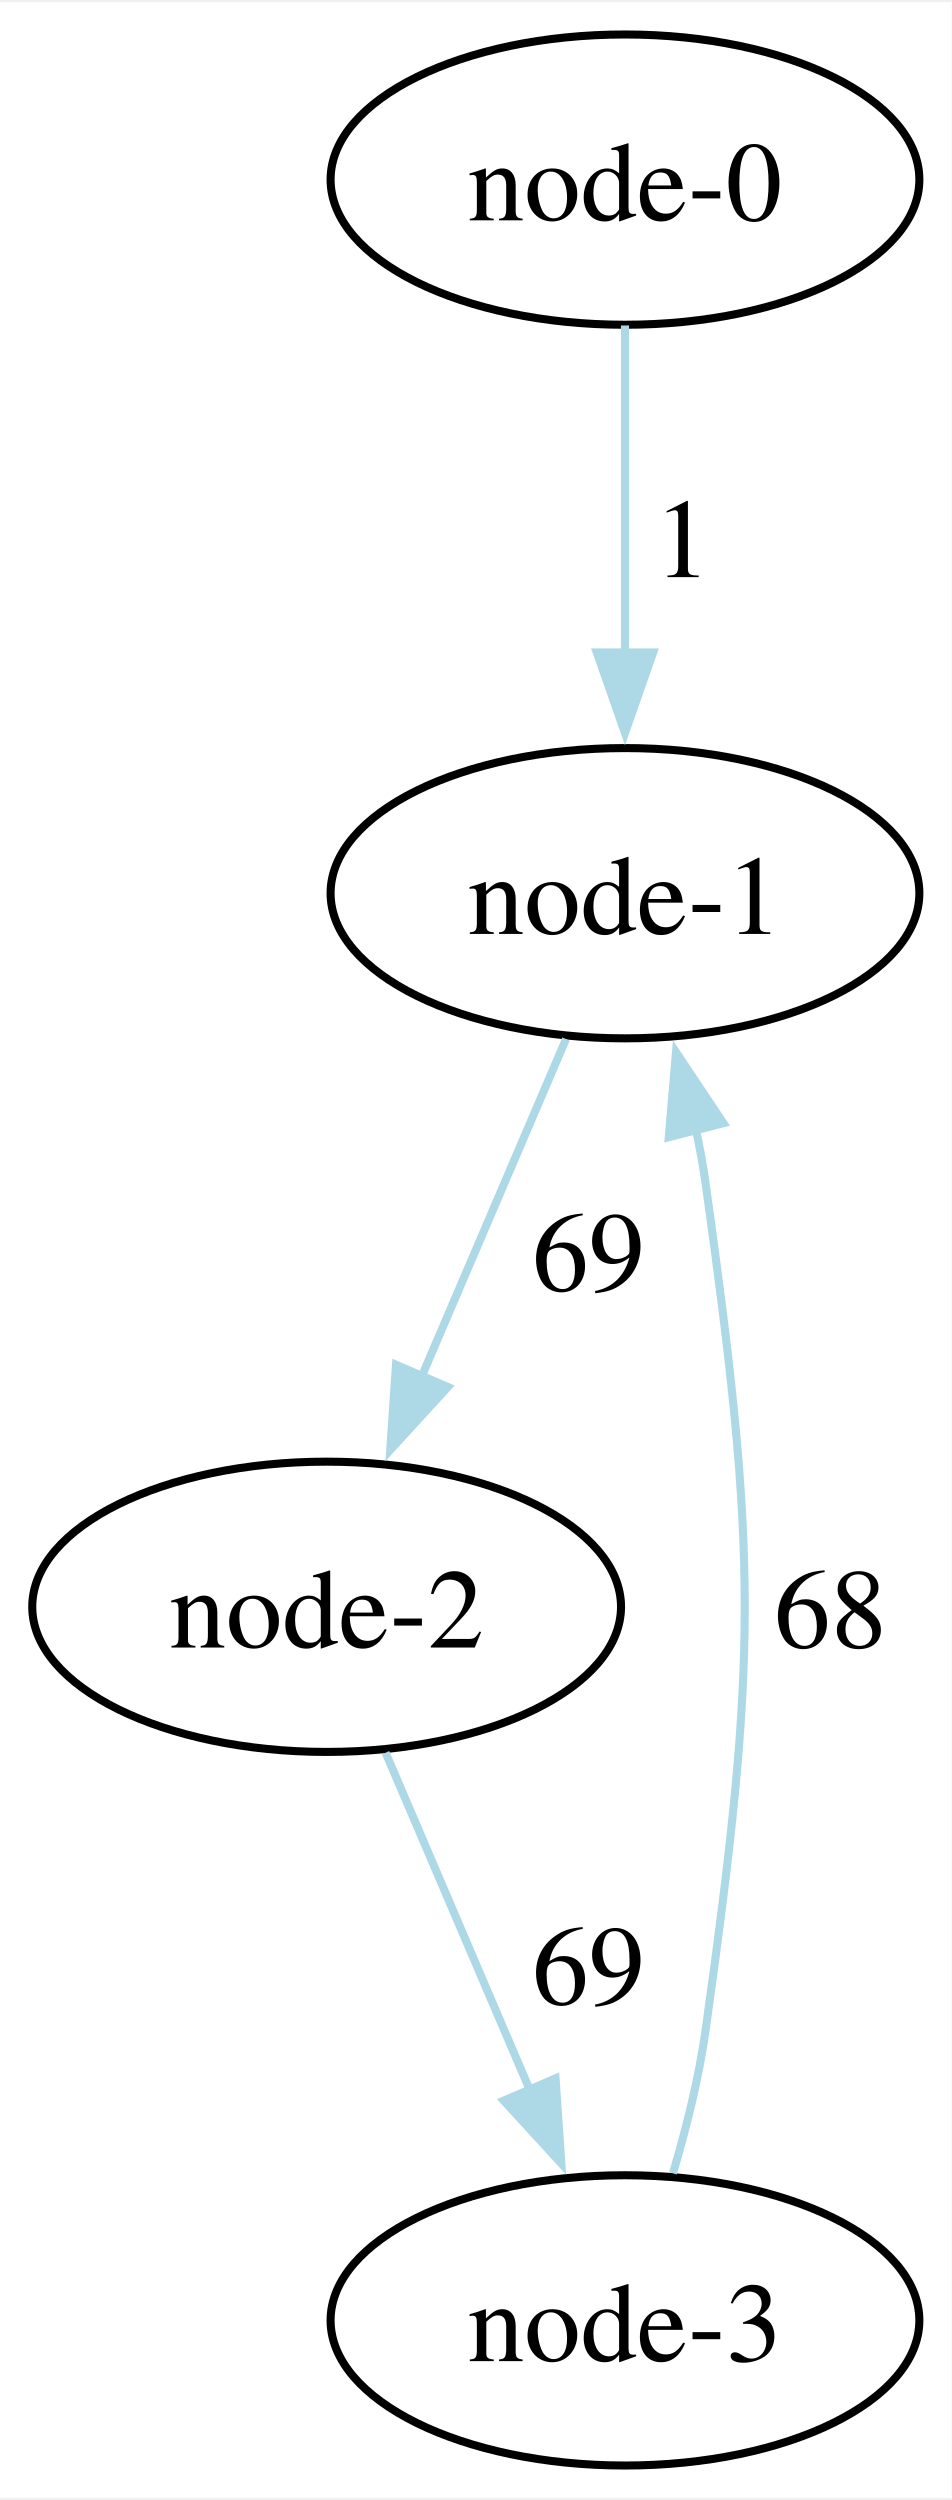
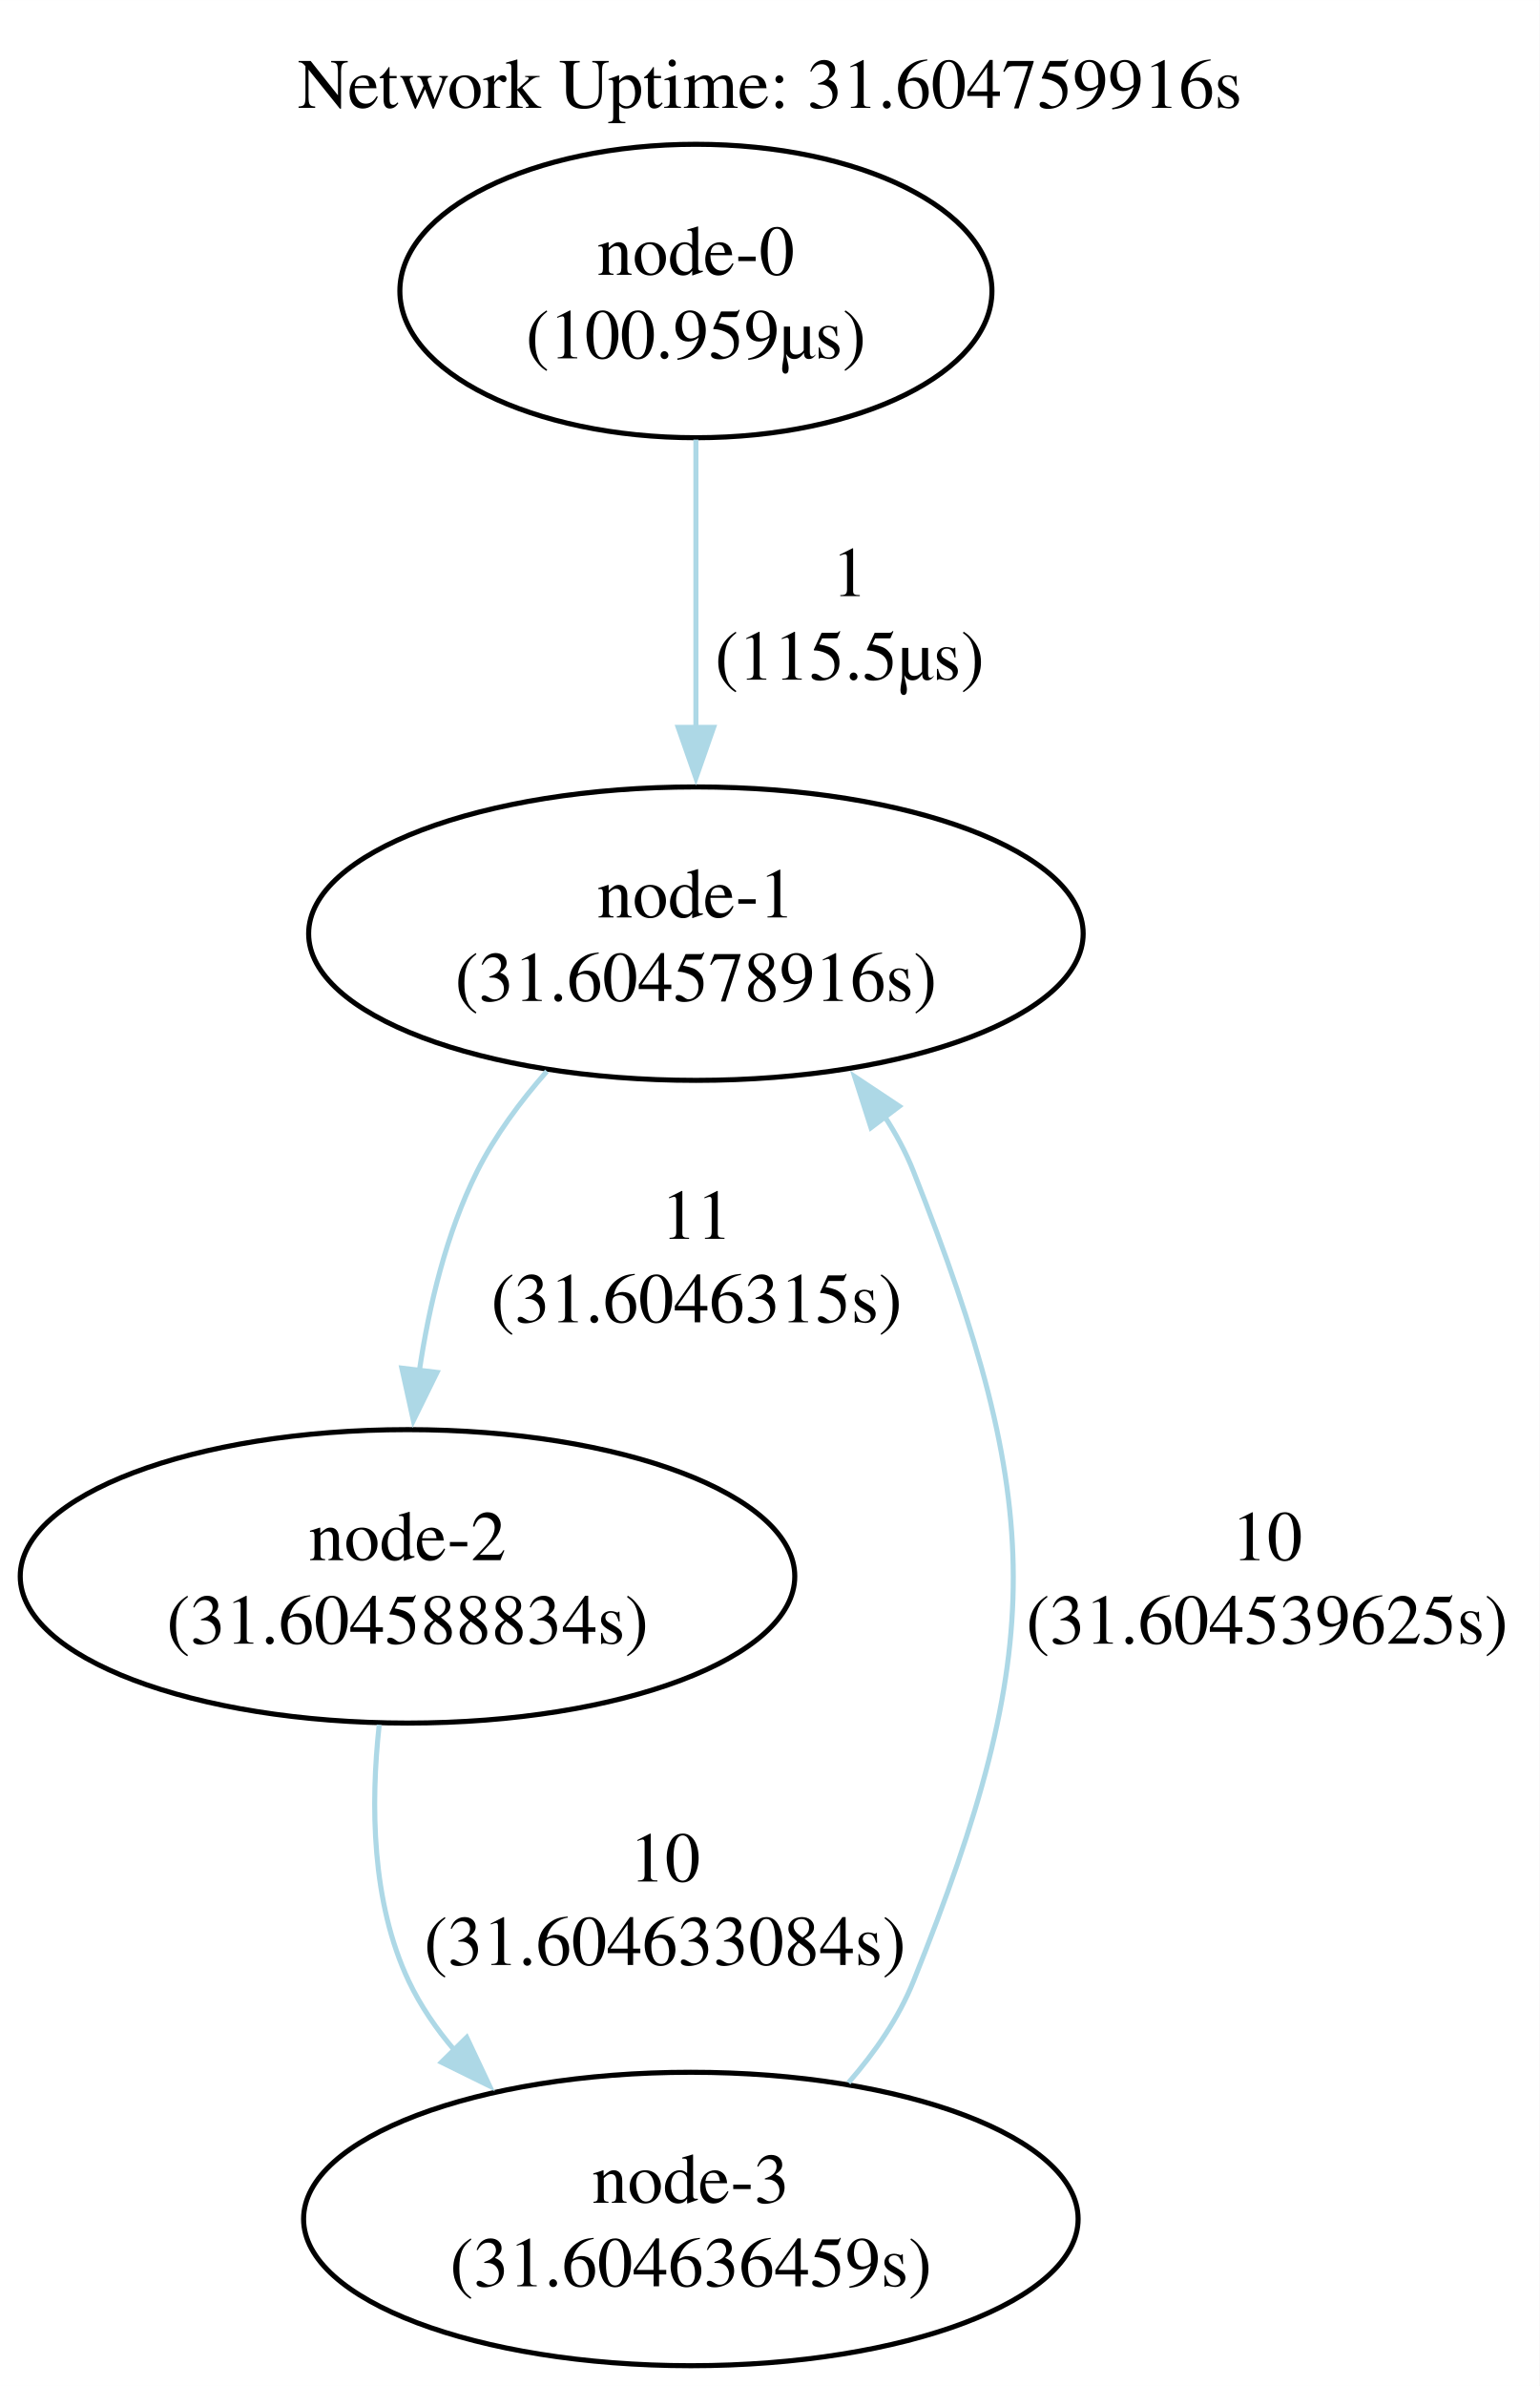
- <svg xmlns="http://www.w3.org/2000/svg" width="118pt" height="310pt" viewBox="0.00 0.00 118.02 309.50">
-   <g id="graph0" class="graph" transform="scale(1 1) rotate(0) translate(4 305.5)">
-     <polygon fill="white" stroke="none" points="-4,4 -4,-305.5 114.02,-305.5 114.02,4 -4,4" />
+ <svg xmlns="http://www.w3.org/2000/svg" width="304pt" height="471pt" viewBox="0.00 0.00 304.29 471.43">
+   <g id="graph0" class="graph" transform="scale(1 1) rotate(0) translate(4 467.43)">
+     <polygon fill="white" stroke="none" points="-4,4 -4,-467.43 300.29,-467.43 300.29,4 -4,4" />
+     <text text-anchor="middle" x="148.15" y="-446.13" font-family="Times,serif" font-size="14.00">Network Uptime: 31.604759916s</text>
    <g id="node1" class="node">
-       <ellipse fill="none" stroke="black" cx="73.51" cy="-283.5" rx="36.51" ry="18" />
-       <text text-anchor="middle" x="73.51" y="-278.45" font-family="Times,serif" font-size="14.00">node-0</text>
+       <ellipse fill="none" stroke="black" cx="133.54" cy="-409.94" rx="58.51" ry="28.99" />
+       <text text-anchor="middle" x="133.54" y="-413.14" font-family="Times,serif" font-size="14.00">node-0</text>
+       <text text-anchor="middle" x="133.54" y="-396.64" font-family="Times,serif" font-size="14.00">(100.959µs)</text>
    </g>
    <g id="node2" class="node">
-       <ellipse fill="none" stroke="black" cx="73.51" cy="-195" rx="36.51" ry="18" />
-       <text text-anchor="middle" x="73.51" y="-189.95" font-family="Times,serif" font-size="14.00">node-1</text>
+       <ellipse fill="none" stroke="black" cx="133.54" cy="-282.96" rx="76.54" ry="28.99" />
+       <text text-anchor="middle" x="133.54" y="-286.16" font-family="Times,serif" font-size="14.00">node-1</text>
+       <text text-anchor="middle" x="133.54" y="-269.66" font-family="Times,serif" font-size="14.00">(31.604578916s)</text>
+     </g>
+     <g id="edge1" class="edge">
+       <path fill="none" stroke="lightblue" d="M133.54,-380.58C133.54,-363.72 133.54,-342.08 133.54,-323.56" />
+       <polygon fill="lightblue" stroke="lightblue" points="137.04,-323.72 133.54,-313.72 130.04,-323.72 137.04,-323.72" />
+       <text text-anchor="middle" x="163.92" y="-349.65" font-family="Times,serif" font-size="14.00">1</text>
+       <text text-anchor="middle" x="163.92" y="-333.15" font-family="Times,serif" font-size="14.00">  (115.5µs)</text>
+     </g>
+     <g id="node3" class="node">
+       <ellipse fill="none" stroke="black" cx="76.54" cy="-155.97" rx="76.54" ry="28.99" />
+       <text text-anchor="middle" x="76.54" y="-159.17" font-family="Times,serif" font-size="14.00">node-2</text>
+       <text text-anchor="middle" x="76.54" y="-142.67" font-family="Times,serif" font-size="14.00">(31.604588834s)</text>
    </g>
    <g id="edge2" class="edge">
-       <path fill="none" stroke="lightblue" d="M73.51,-265.41C73.51,-253.76 73.51,-238.05 73.51,-224.52" />
-       <polygon fill="lightblue" stroke="lightblue" points="77.01,-224.86 73.51,-214.86 70.01,-224.86 77.01,-224.86" />
-       <text text-anchor="middle" x="80.63" y="-234.2" font-family="Times,serif" font-size="14.00">  1</text>
+       <path fill="none" stroke="lightblue" d="M104.1,-255.77C98.79,-249.75 93.82,-243.02 90.29,-235.97 84.23,-223.83 80.79,-209.49 78.85,-196.38" />
+       <polygon fill="lightblue" stroke="lightblue" points="82.37,-196.27 77.7,-186.76 75.42,-197.11 82.37,-196.27" />
+       <text text-anchor="middle" x="133.67" y="-222.67" font-family="Times,serif" font-size="14.00">11</text>
+       <text text-anchor="middle" x="133.67" y="-206.17" font-family="Times,serif" font-size="14.00">  (31.6046315s)</text>
    </g>
-     <g id="node3" class="node">
-       <ellipse fill="none" stroke="black" cx="36.51" cy="-106.5" rx="36.51" ry="18" />
-       <text text-anchor="middle" x="36.51" y="-101.45" font-family="Times,serif" font-size="14.00">node-2</text>
+     <g id="node4" class="node">
+       <ellipse fill="none" stroke="black" cx="132.54" cy="-28.99" rx="76.54" ry="28.99" />
+       <text text-anchor="middle" x="132.54" y="-32.19" font-family="Times,serif" font-size="14.00">node-3</text>
+       <text text-anchor="middle" x="132.54" y="-15.69" font-family="Times,serif" font-size="14.00">(31.604636459s)</text>
    </g>
    <g id="edge3" class="edge">
-       <path fill="none" stroke="lightblue" d="M66.2,-176.91C61.08,-164.94 54.13,-148.7 48.24,-134.93" />
-       <polygon fill="lightblue" stroke="lightblue" points="51.55,-133.76 44.4,-125.95 45.11,-136.52 51.55,-133.76" />
-       <text text-anchor="middle" x="69.01" y="-145.7" font-family="Times,serif" font-size="14.00">  69</text>
-     </g>
-     <g id="node4" class="node">
-       <ellipse fill="none" stroke="black" cx="73.51" cy="-18" rx="36.51" ry="18" />
-       <text text-anchor="middle" x="73.51" y="-12.95" font-family="Times,serif" font-size="14.00">node-3</text>
+       <path fill="none" stroke="lightblue" d="M70.95,-126.64C69.23,-110.98 69.4,-91.6 76.79,-75.98 79.12,-71.07 82.26,-66.5 85.86,-62.3" />
+       <polygon fill="lightblue" stroke="lightblue" points="88.24,-64.87 92.76,-55.28 83.25,-59.96 88.24,-64.87" />
+       <text text-anchor="middle" x="127.42" y="-95.68" font-family="Times,serif" font-size="14.00">10</text>
+       <text text-anchor="middle" x="127.42" y="-79.18" font-family="Times,serif" font-size="14.00">  (31.604633084s)</text>
    </g>
    <g id="edge4" class="edge">
-       <path fill="none" stroke="lightblue" d="M43.82,-88.41C48.94,-76.44 55.89,-60.2 61.77,-46.43" />
-       <polygon fill="lightblue" stroke="lightblue" points="64.9,-48.02 65.62,-37.45 58.47,-45.26 64.9,-48.02" />
-       <text text-anchor="middle" x="69.01" y="-57.2" font-family="Times,serif" font-size="14.00">  69</text>
-     </g>
-     <g id="edge1" class="edge">
-       <path fill="none" stroke="lightblue" d="M79.46,-36.24C81.12,-41.84 82.69,-48.12 83.51,-54 89.98,-100.22 89.98,-112.78 83.51,-159 83.2,-161.21 82.79,-163.47 82.3,-165.73" />
-       <polygon fill="lightblue" stroke="lightblue" points="78.94,-164.74 79.84,-175.29 85.72,-166.48 78.94,-164.74" />
-       <text text-anchor="middle" x="99.01" y="-101.45" font-family="Times,serif" font-size="14.00">  68</text>
+       <path fill="none" stroke="lightblue" d="M163.69,-55.92C168.94,-61.92 173.62,-68.7 176.54,-75.98 203.03,-141.97 202.65,-169.83 176.54,-235.97 175.03,-239.8 173.03,-243.5 170.72,-247.03" />
+       <polygon fill="lightblue" stroke="lightblue" points="168.14,-244.63 164.91,-254.72 173.73,-248.85 168.14,-244.63" />
+       <text text-anchor="middle" x="246.42" y="-159.17" font-family="Times,serif" font-size="14.00">10</text>
+       <text text-anchor="middle" x="246.42" y="-142.67" font-family="Times,serif" font-size="14.00">  (31.604539625s)</text>
    </g>
  </g>
</svg>
